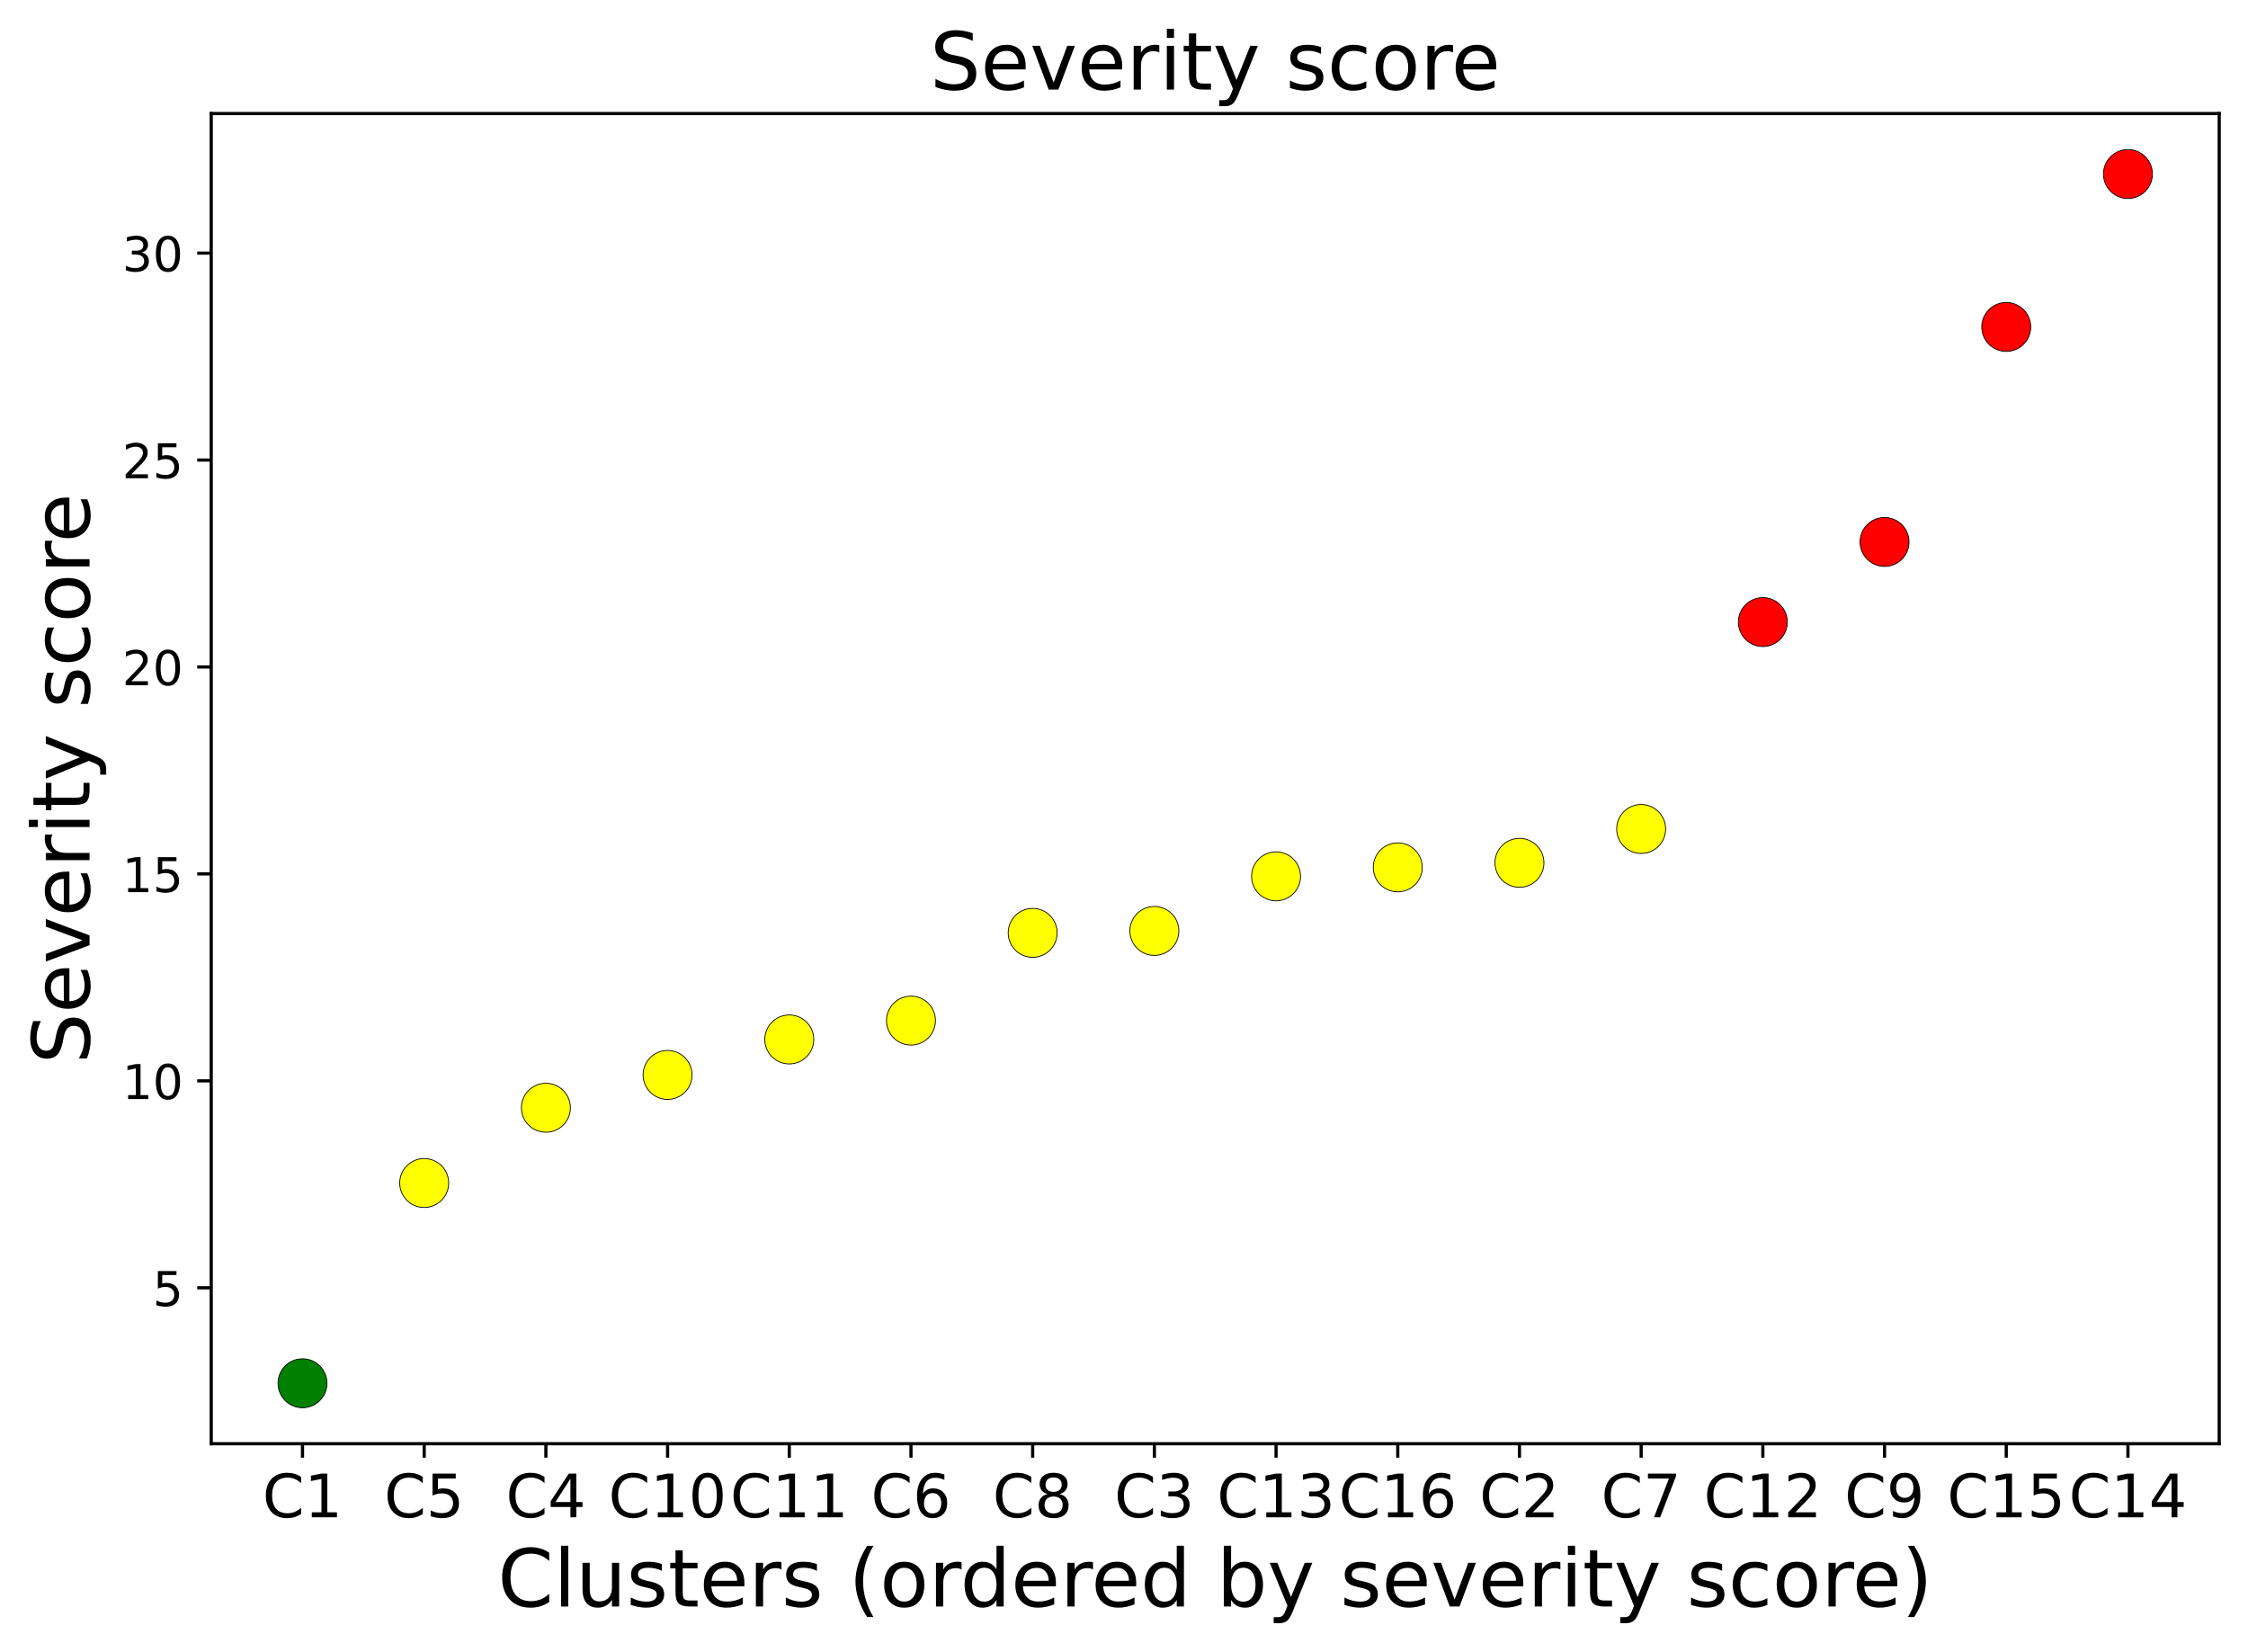
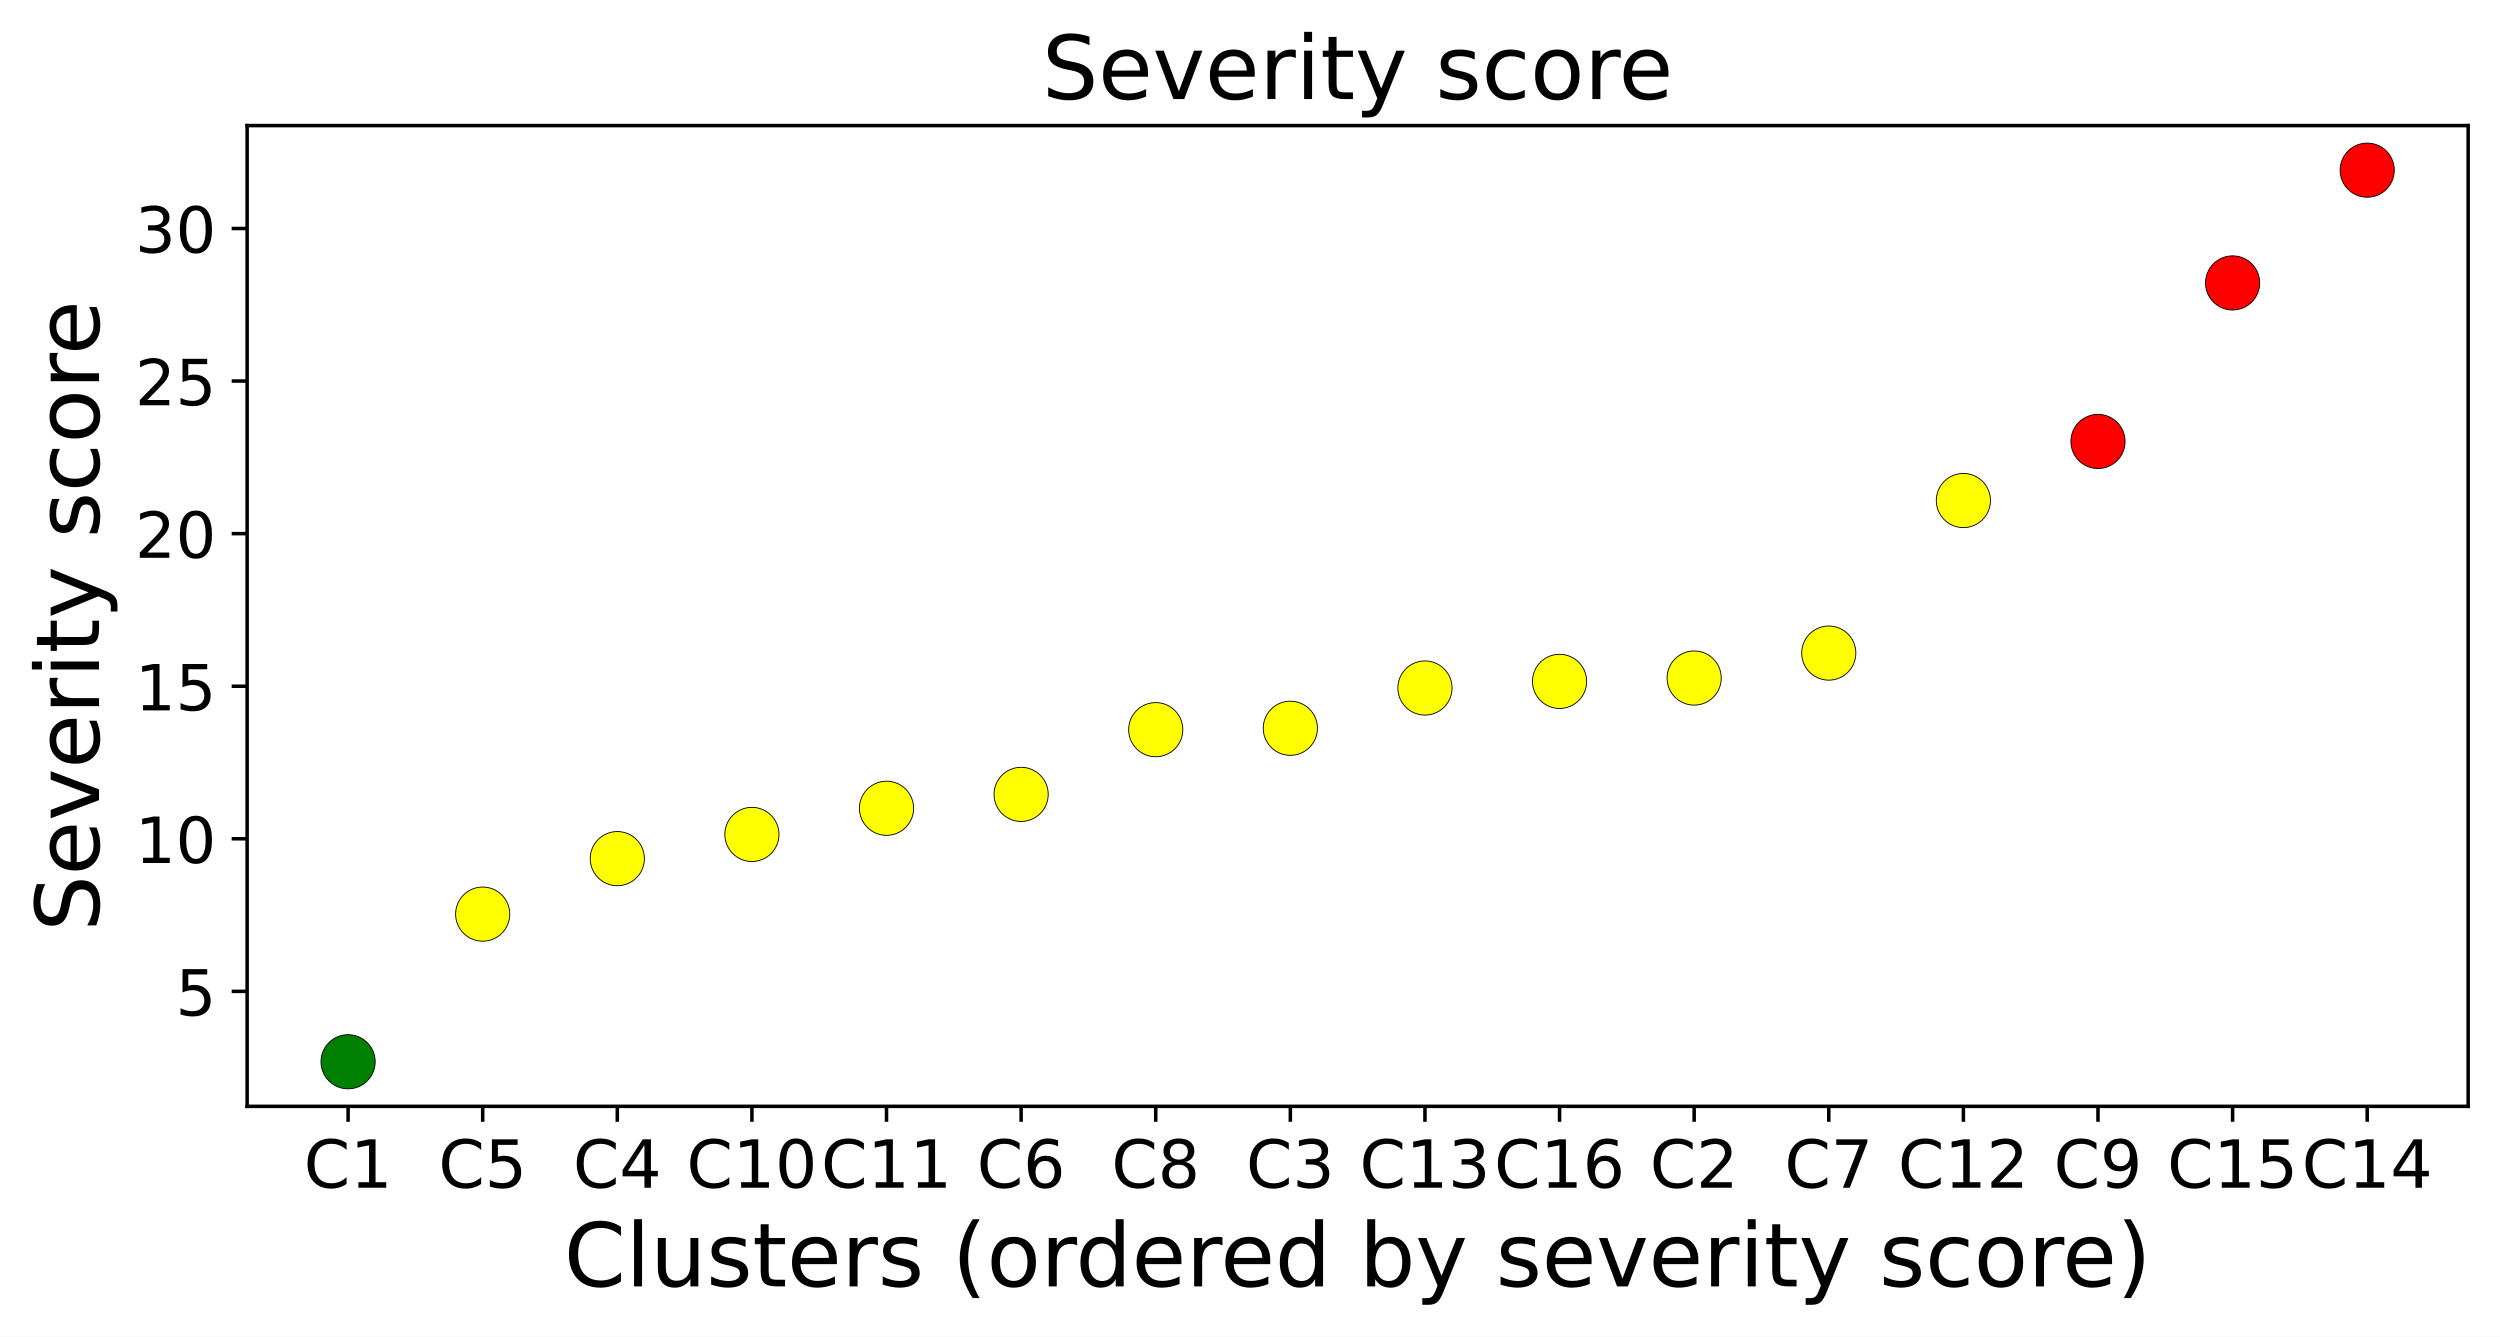
- <svg xmlns="http://www.w3.org/2000/svg" xmlns:xlink="http://www.w3.org/1999/xlink" width="562.226pt" height="413.11pt" viewBox="0 0 562.226 413.11" version="1.1">
+ <svg xmlns="http://www.w3.org/2000/svg" xmlns:xlink="http://www.w3.org/1999/xlink" width="565.28pt" height="302.23pt" viewBox="0 0 565.28 302.23" version="1.1">
  <defs>
    <style type="text/css">*{stroke-linejoin: round; stroke-linecap: butt}</style>
  </defs>
  <g id="figure_1">
    <g id="patch_1">
-       <path d="M 0 413.11  L 562.226 413.11  L 562.226 0  L 0 0  z " style="fill: #ffffff" />
+       <path d="M 0 302.23  L 565.28 302.23  L 565.28 0  L 0 0  z " style="fill: #ffffff" />
    </g>
    <g id="axes_1">
      <g id="patch_2">
-         <path d="M 52.826 361.037  L 555.026 361.037  L 555.026 28.397  L 52.826 28.397  z " style="fill: #ffffff" />
+         <path d="M 55.88 250.157  L 558.08 250.157  L 558.08 28.397  L 55.88 28.397  z " style="fill: #ffffff" />
      </g>
      <g id="PathCollection_1">
        <defs>
-           <path id="ma6dab77dbb" d="M 0 6.124  C 1.624 6.124 3.182 5.478 4.33 4.33  C 5.478 3.182 6.124 1.624 6.124 0  C 6.124 -1.624 5.478 -3.182 4.33 -4.33  C 3.182 -5.478 1.624 -6.124 0 -6.124  C -1.624 -6.124 -3.182 -5.478 -4.33 -4.33  C -5.478 -3.182 -6.124 -1.624 -6.124 0  C -6.124 1.624 -5.478 3.182 -4.33 4.33  C -3.182 5.478 -1.624 6.124 0 6.124  z " style="stroke: #000000; stroke-width: 0.2" />
+           <path id="m92e6aafe12" d="M 0 6.124  C 1.624 6.124 3.182 5.478 4.33 4.33  C 5.478 3.182 6.124 1.624 6.124 0  C 6.124 -1.624 5.478 -3.182 4.33 -4.33  C 3.182 -5.478 1.624 -6.124 0 -6.124  C -1.624 -6.124 -3.182 -5.478 -4.33 -4.33  C -5.478 -3.182 -6.124 -1.624 -6.124 0  C -6.124 1.624 -5.478 3.182 -4.33 4.33  C -3.182 5.478 -1.624 6.124 0 6.124  z " style="stroke: #000000; stroke-width: 0.2" />
        </defs>
-         <g clip-path="url(#p8e646a9c28)">
-           <use xlink:href="#ma6dab77dbb" x="75.654" y="345.917" style="fill: #008000; stroke: #000000; stroke-width: 0.2" />
+         <g clip-path="url(#peac2cb75ba)">
+           <use xlink:href="#m92e6aafe12" x="78.708" y="240.077" style="fill: #008000; stroke: #000000; stroke-width: 0.2" />
        </g>
      </g>
      <g id="PathCollection_2">
        <defs>
-           <path id="m0cf85a4ff7" d="M 0 6.124  C 1.624 6.124 3.182 5.478 4.33 4.33  C 5.478 3.182 6.124 1.624 6.124 0  C 6.124 -1.624 5.478 -3.182 4.33 -4.33  C 3.182 -5.478 1.624 -6.124 0 -6.124  C -1.624 -6.124 -3.182 -5.478 -4.33 -4.33  C -5.478 -3.182 -6.124 -1.624 -6.124 0  C -6.124 1.624 -5.478 3.182 -4.33 4.33  C -3.182 5.478 -1.624 6.124 0 6.124  z " style="stroke: #000000; stroke-width: 0.2" />
+           <path id="m69f6802203" d="M 0 6.124  C 1.624 6.124 3.182 5.478 4.33 4.33  C 5.478 3.182 6.124 1.624 6.124 0  C 6.124 -1.624 5.478 -3.182 4.33 -4.33  C 3.182 -5.478 1.624 -6.124 0 -6.124  C -1.624 -6.124 -3.182 -5.478 -4.33 -4.33  C -5.478 -3.182 -6.124 -1.624 -6.124 0  C -6.124 1.624 -5.478 3.182 -4.33 4.33  C -3.182 5.478 -1.624 6.124 0 6.124  z " style="stroke: #000000; stroke-width: 0.2" />
        </defs>
-         <g clip-path="url(#p8e646a9c28)">
-           <use xlink:href="#m0cf85a4ff7" x="106.09" y="295.843" style="fill: #ffff00; stroke: #000000; stroke-width: 0.2" />
+         <g clip-path="url(#peac2cb75ba)">
+           <use xlink:href="#m69f6802203" x="109.144" y="206.694" style="fill: #ffff00; stroke: #000000; stroke-width: 0.2" />
        </g>
      </g>
      <g id="PathCollection_3">
-         <g clip-path="url(#p8e646a9c28)">
-           <use xlink:href="#m0cf85a4ff7" x="136.526" y="277.023" style="fill: #ffff00; stroke: #000000; stroke-width: 0.2" />
+         <g clip-path="url(#peac2cb75ba)">
+           <use xlink:href="#m69f6802203" x="139.58" y="194.148" style="fill: #ffff00; stroke: #000000; stroke-width: 0.2" />
        </g>
      </g>
      <g id="PathCollection_4">
-         <g clip-path="url(#p8e646a9c28)">
-           <use xlink:href="#m0cf85a4ff7" x="166.963" y="268.813" style="fill: #ffff00; stroke: #000000; stroke-width: 0.2" />
+         <g clip-path="url(#peac2cb75ba)">
+           <use xlink:href="#m69f6802203" x="170.017" y="188.674" style="fill: #ffff00; stroke: #000000; stroke-width: 0.2" />
        </g>
      </g>
      <g id="PathCollection_5">
-         <g clip-path="url(#p8e646a9c28)">
-           <use xlink:href="#m0cf85a4ff7" x="197.399" y="259.941" style="fill: #ffff00; stroke: #000000; stroke-width: 0.2" />
+         <g clip-path="url(#peac2cb75ba)">
+           <use xlink:href="#m69f6802203" x="200.453" y="182.76" style="fill: #ffff00; stroke: #000000; stroke-width: 0.2" />
        </g>
      </g>
      <g id="PathCollection_6">
-         <g clip-path="url(#p8e646a9c28)">
-           <use xlink:href="#m0cf85a4ff7" x="227.835" y="255.227" style="fill: #ffff00; stroke: #000000; stroke-width: 0.2" />
+         <g clip-path="url(#peac2cb75ba)">
+           <use xlink:href="#m69f6802203" x="230.889" y="179.617" style="fill: #ffff00; stroke: #000000; stroke-width: 0.2" />
        </g>
      </g>
      <g id="PathCollection_7">
-         <g clip-path="url(#p8e646a9c28)">
-           <use xlink:href="#m0cf85a4ff7" x="258.272" y="233.284" style="fill: #ffff00; stroke: #000000; stroke-width: 0.2" />
+         <g clip-path="url(#peac2cb75ba)">
+           <use xlink:href="#m69f6802203" x="261.326" y="164.988" style="fill: #ffff00; stroke: #000000; stroke-width: 0.2" />
        </g>
      </g>
      <g id="PathCollection_8">
-         <g clip-path="url(#p8e646a9c28)">
-           <use xlink:href="#m0cf85a4ff7" x="288.708" y="232.801" style="fill: #ffff00; stroke: #000000; stroke-width: 0.2" />
+         <g clip-path="url(#peac2cb75ba)">
+           <use xlink:href="#m69f6802203" x="291.762" y="164.667" style="fill: #ffff00; stroke: #000000; stroke-width: 0.2" />
        </g>
      </g>
      <g id="PathCollection_9">
-         <g clip-path="url(#p8e646a9c28)">
-           <use xlink:href="#m0cf85a4ff7" x="319.144" y="219.152" style="fill: #ffff00; stroke: #000000; stroke-width: 0.2" />
+         <g clip-path="url(#peac2cb75ba)">
+           <use xlink:href="#m69f6802203" x="322.198" y="155.567" style="fill: #ffff00; stroke: #000000; stroke-width: 0.2" />
        </g>
      </g>
      <g id="PathCollection_10">
-         <g clip-path="url(#p8e646a9c28)">
-           <use xlink:href="#m0cf85a4ff7" x="349.581" y="216.904" style="fill: #ffff00; stroke: #000000; stroke-width: 0.2" />
+         <g clip-path="url(#peac2cb75ba)">
+           <use xlink:href="#m69f6802203" x="352.635" y="154.069" style="fill: #ffff00; stroke: #000000; stroke-width: 0.2" />
        </g>
      </g>
      <g id="PathCollection_11">
-         <g clip-path="url(#p8e646a9c28)">
-           <use xlink:href="#m0cf85a4ff7" x="380.017" y="215.772" style="fill: #ffff00; stroke: #000000; stroke-width: 0.2" />
+         <g clip-path="url(#peac2cb75ba)">
+           <use xlink:href="#m69f6802203" x="383.071" y="153.314" style="fill: #ffff00; stroke: #000000; stroke-width: 0.2" />
        </g>
      </g>
      <g id="PathCollection_12">
-         <g clip-path="url(#p8e646a9c28)">
-           <use xlink:href="#m0cf85a4ff7" x="410.454" y="207.305" style="fill: #ffff00; stroke: #000000; stroke-width: 0.2" />
+         <g clip-path="url(#peac2cb75ba)">
+           <use xlink:href="#m69f6802203" x="413.508" y="147.669" style="fill: #ffff00; stroke: #000000; stroke-width: 0.2" />
        </g>
      </g>
      <g id="PathCollection_13">
+         <g clip-path="url(#peac2cb75ba)">
+           <use xlink:href="#m69f6802203" x="443.944" y="113.173" style="fill: #ffff00; stroke: #000000; stroke-width: 0.2" />
+         </g>
+       </g>
+       <g id="PathCollection_14">
        <defs>
-           <path id="m7cd2c149e8" d="M 0 6.124  C 1.624 6.124 3.182 5.478 4.33 4.33  C 5.478 3.182 6.124 1.624 6.124 0  C 6.124 -1.624 5.478 -3.182 4.33 -4.33  C 3.182 -5.478 1.624 -6.124 0 -6.124  C -1.624 -6.124 -3.182 -5.478 -4.33 -4.33  C -5.478 -3.182 -6.124 -1.624 -6.124 0  C -6.124 1.624 -5.478 3.182 -4.33 4.33  C -3.182 5.478 -1.624 6.124 0 6.124  z " style="stroke: #000000; stroke-width: 0.2" />
+           <path id="m2774e5c130" d="M 0 6.124  C 1.624 6.124 3.182 5.478 4.33 4.33  C 5.478 3.182 6.124 1.624 6.124 0  C 6.124 -1.624 5.478 -3.182 4.33 -4.33  C 3.182 -5.478 1.624 -6.124 0 -6.124  C -1.624 -6.124 -3.182 -5.478 -4.33 -4.33  C -5.478 -3.182 -6.124 -1.624 -6.124 0  C -6.124 1.624 -5.478 3.182 -4.33 4.33  C -3.182 5.478 -1.624 6.124 0 6.124  z " style="stroke: #000000; stroke-width: 0.2" />
        </defs>
-         <g clip-path="url(#p8e646a9c28)">
-           <use xlink:href="#m7cd2c149e8" x="440.89" y="155.561" style="fill: #ff0000; stroke: #000000; stroke-width: 0.2" />
-         </g>
-       </g>
-       <g id="PathCollection_14">
-         <g clip-path="url(#p8e646a9c28)">
-           <use xlink:href="#m7cd2c149e8" x="471.326" y="135.531" style="fill: #ff0000; stroke: #000000; stroke-width: 0.2" />
+         <g clip-path="url(#peac2cb75ba)">
+           <use xlink:href="#m2774e5c130" x="474.38" y="99.819" style="fill: #ff0000; stroke: #000000; stroke-width: 0.2" />
        </g>
      </g>
      <g id="PathCollection_15">
-         <g clip-path="url(#p8e646a9c28)">
-           <use xlink:href="#m7cd2c149e8" x="501.763" y="81.761" style="fill: #ff0000; stroke: #000000; stroke-width: 0.2" />
+         <g clip-path="url(#peac2cb75ba)">
+           <use xlink:href="#m2774e5c130" x="504.817" y="63.973" style="fill: #ff0000; stroke: #000000; stroke-width: 0.2" />
        </g>
      </g>
      <g id="PathCollection_16">
-         <g clip-path="url(#p8e646a9c28)">
-           <use xlink:href="#m7cd2c149e8" x="532.199" y="43.517" style="fill: #ff0000; stroke: #000000; stroke-width: 0.2" />
+         <g clip-path="url(#peac2cb75ba)">
+           <use xlink:href="#m2774e5c130" x="535.253" y="38.477" style="fill: #ff0000; stroke: #000000; stroke-width: 0.2" />
        </g>
      </g>
      <g id="matplotlib.axis_1">
        <g id="xtick_1">
          <g id="line2d_1">
            <defs>
-               <path id="md5c7986a08" d="M 0 0  L 0 3.5  " style="stroke: #000000; stroke-width: 0.8" />
+               <path id="m81fcaa80f5" d="M 0 0  L 0 3.5  " style="stroke: #000000; stroke-width: 0.8" />
            </defs>
            <g>
-               <use xlink:href="#md5c7986a08" x="75.654" y="361.037" style="stroke: #000000; stroke-width: 0.8" />
+               <use xlink:href="#m81fcaa80f5" x="78.708" y="250.157" style="stroke: #000000; stroke-width: 0.8" />
            </g>
          </g>
          <g id="text_1">
-             <g transform="translate(65.64454 379.4345) scale(0.15 -0.15)">
+             <g transform="translate(68.69854 268.5545) scale(0.15 -0.15)">
              <defs>
                <path id="DejaVuSans-43" d="M 4122 4306  L 4122 3641  Q 3803 3938 3442 4084  Q 3081 4231 2675 4231  Q 1875 4231 1450 3742  Q 1025 3253 1025 2328  Q 1025 1406 1450 917  Q 1875 428 2675 428  Q 3081 428 3442 575  Q 3803 722 4122 1019  L 4122 359  Q 3791 134 3420 21  Q 3050 -91 2638 -91  Q 1578 -91 968 557  Q 359 1206 359 2328  Q 359 3453 968 4101  Q 1578 4750 2638 4750  Q 3056 4750 3426 4639  Q 3797 4528 4122 4306  z " transform="scale(0.015625)" />
                <path id="DejaVuSans-31" d="M 794 531  L 1825 531  L 1825 4091  L 703 3866  L 703 4441  L 1819 4666  L 2450 4666  L 2450 531  L 3481 531  L 3481 0  L 794 0  L 794 531  z " transform="scale(0.015625)" />
              </defs>
              <use xlink:href="#DejaVuSans-43" />
              <use xlink:href="#DejaVuSans-31" transform="translate(69.82422 0)" />
            </g>
          </g>
        </g>
        <g id="xtick_2">
          <g id="line2d_2">
            <g>
-               <use xlink:href="#md5c7986a08" x="106.09" y="361.037" style="stroke: #000000; stroke-width: 0.8" />
+               <use xlink:href="#m81fcaa80f5" x="109.144" y="250.157" style="stroke: #000000; stroke-width: 0.8" />
            </g>
          </g>
          <g id="text_2">
-             <g transform="translate(96.0809 379.4345) scale(0.15 -0.15)">
+             <g transform="translate(99.1349 268.5545) scale(0.15 -0.15)">
              <defs>
                <path id="DejaVuSans-35" d="M 691 4666  L 3169 4666  L 3169 4134  L 1269 4134  L 1269 2991  Q 1406 3038 1543 3061  Q 1681 3084 1819 3084  Q 2600 3084 3056 2656  Q 3513 2228 3513 1497  Q 3513 744 3044 326  Q 2575 -91 1722 -91  Q 1428 -91 1123 -41  Q 819 9 494 109  L 494 744  Q 775 591 1075 516  Q 1375 441 1709 441  Q 2250 441 2565 725  Q 2881 1009 2881 1497  Q 2881 1984 2565 2268  Q 2250 2553 1709 2553  Q 1456 2553 1204 2497  Q 953 2441 691 2322  L 691 4666  z " transform="scale(0.015625)" />
              </defs>
              <use xlink:href="#DejaVuSans-43" />
              <use xlink:href="#DejaVuSans-35" transform="translate(69.82422 0)" />
            </g>
          </g>
        </g>
        <g id="xtick_3">
          <g id="line2d_3">
            <g>
-               <use xlink:href="#md5c7986a08" x="136.526" y="361.037" style="stroke: #000000; stroke-width: 0.8" />
+               <use xlink:href="#m81fcaa80f5" x="139.58" y="250.157" style="stroke: #000000; stroke-width: 0.8" />
            </g>
          </g>
          <g id="text_3">
-             <g transform="translate(126.5173 379.4345) scale(0.15 -0.15)">
+             <g transform="translate(129.5713 268.5545) scale(0.15 -0.15)">
              <defs>
                <path id="DejaVuSans-34" d="M 2419 4116  L 825 1625  L 2419 1625  L 2419 4116  z M 2253 4666  L 3047 4666  L 3047 1625  L 3713 1625  L 3713 1100  L 3047 1100  L 3047 0  L 2419 0  L 2419 1100  L 313 1100  L 313 1709  L 2253 4666  z " transform="scale(0.015625)" />
              </defs>
              <use xlink:href="#DejaVuSans-43" />
              <use xlink:href="#DejaVuSans-34" transform="translate(69.82422 0)" />
            </g>
          </g>
        </g>
        <g id="xtick_4">
          <g id="line2d_4">
            <g>
-               <use xlink:href="#md5c7986a08" x="166.963" y="361.037" style="stroke: #000000; stroke-width: 0.8" />
+               <use xlink:href="#m81fcaa80f5" x="170.017" y="250.157" style="stroke: #000000; stroke-width: 0.8" />
            </g>
          </g>
          <g id="text_4">
-             <g transform="translate(152.1818 379.4345) scale(0.15 -0.15)">
+             <g transform="translate(155.2358 268.5545) scale(0.15 -0.15)">
              <defs>
                <path id="DejaVuSans-30" d="M 2034 4250  Q 1547 4250 1301 3770  Q 1056 3291 1056 2328  Q 1056 1369 1301 889  Q 1547 409 2034 409  Q 2525 409 2770 889  Q 3016 1369 3016 2328  Q 3016 3291 2770 3770  Q 2525 4250 2034 4250  z M 2034 4750  Q 2819 4750 3233 4129  Q 3647 3509 3647 2328  Q 3647 1150 3233 529  Q 2819 -91 2034 -91  Q 1250 -91 836 529  Q 422 1150 422 2328  Q 422 3509 836 4129  Q 1250 4750 2034 4750  z " transform="scale(0.015625)" />
              </defs>
              <use xlink:href="#DejaVuSans-43" />
              <use xlink:href="#DejaVuSans-31" transform="translate(69.82422 0)" />
              <use xlink:href="#DejaVuSans-30" transform="translate(133.4473 0)" />
            </g>
          </g>
        </g>
        <g id="xtick_5">
          <g id="line2d_5">
            <g>
-               <use xlink:href="#md5c7986a08" x="197.399" y="361.037" style="stroke: #000000; stroke-width: 0.8" />
+               <use xlink:href="#m81fcaa80f5" x="200.453" y="250.157" style="stroke: #000000; stroke-width: 0.8" />
            </g>
          </g>
          <g id="text_5">
-             <g transform="translate(182.6181 379.4345) scale(0.15 -0.15)">
+             <g transform="translate(185.6721 268.5545) scale(0.15 -0.15)">
              <use xlink:href="#DejaVuSans-43" />
              <use xlink:href="#DejaVuSans-31" transform="translate(69.82422 0)" />
              <use xlink:href="#DejaVuSans-31" transform="translate(133.4473 0)" />
            </g>
          </g>
        </g>
        <g id="xtick_6">
          <g id="line2d_6">
            <g>
-               <use xlink:href="#md5c7986a08" x="227.835" y="361.037" style="stroke: #000000; stroke-width: 0.8" />
+               <use xlink:href="#m81fcaa80f5" x="230.889" y="250.157" style="stroke: #000000; stroke-width: 0.8" />
            </g>
          </g>
          <g id="text_6">
-             <g transform="translate(217.8264 379.4345) scale(0.15 -0.15)">
+             <g transform="translate(220.8804 268.5545) scale(0.15 -0.15)">
              <defs>
                <path id="DejaVuSans-36" d="M 2113 2584  Q 1688 2584 1439 2293  Q 1191 2003 1191 1497  Q 1191 994 1439 701  Q 1688 409 2113 409  Q 2538 409 2786 701  Q 3034 994 3034 1497  Q 3034 2003 2786 2293  Q 2538 2584 2113 2584  z M 3366 4563  L 3366 3988  Q 3128 4100 2886 4159  Q 2644 4219 2406 4219  Q 1781 4219 1451 3797  Q 1122 3375 1075 2522  Q 1259 2794 1537 2939  Q 1816 3084 2150 3084  Q 2853 3084 3261 2657  Q 3669 2231 3669 1497  Q 3669 778 3244 343  Q 2819 -91 2113 -91  Q 1303 -91 875 529  Q 447 1150 447 2328  Q 447 3434 972 4092  Q 1497 4750 2381 4750  Q 2619 4750 2861 4703  Q 3103 4656 3366 4563  z " transform="scale(0.015625)" />
              </defs>
              <use xlink:href="#DejaVuSans-43" />
              <use xlink:href="#DejaVuSans-36" transform="translate(69.82422 0)" />
            </g>
          </g>
        </g>
        <g id="xtick_7">
          <g id="line2d_7">
            <g>
-               <use xlink:href="#md5c7986a08" x="258.272" y="361.037" style="stroke: #000000; stroke-width: 0.8" />
+               <use xlink:href="#m81fcaa80f5" x="261.326" y="250.157" style="stroke: #000000; stroke-width: 0.8" />
            </g>
          </g>
          <g id="text_7">
-             <g transform="translate(248.2627 379.4345) scale(0.15 -0.15)">
+             <g transform="translate(251.3167 268.5545) scale(0.15 -0.15)">
              <defs>
                <path id="DejaVuSans-38" d="M 2034 2216  Q 1584 2216 1326 1975  Q 1069 1734 1069 1313  Q 1069 891 1326 650  Q 1584 409 2034 409  Q 2484 409 2743 651  Q 3003 894 3003 1313  Q 3003 1734 2745 1975  Q 2488 2216 2034 2216  z M 1403 2484  Q 997 2584 770 2862  Q 544 3141 544 3541  Q 544 4100 942 4425  Q 1341 4750 2034 4750  Q 2731 4750 3128 4425  Q 3525 4100 3525 3541  Q 3525 3141 3298 2862  Q 3072 2584 2669 2484  Q 3125 2378 3379 2068  Q 3634 1759 3634 1313  Q 3634 634 3220 271  Q 2806 -91 2034 -91  Q 1263 -91 848 271  Q 434 634 434 1313  Q 434 1759 690 2068  Q 947 2378 1403 2484  z M 1172 3481  Q 1172 3119 1398 2916  Q 1625 2713 2034 2713  Q 2441 2713 2670 2916  Q 2900 3119 2900 3481  Q 2900 3844 2670 4047  Q 2441 4250 2034 4250  Q 1625 4250 1398 4047  Q 1172 3844 1172 3481  z " transform="scale(0.015625)" />
              </defs>
              <use xlink:href="#DejaVuSans-43" />
              <use xlink:href="#DejaVuSans-38" transform="translate(69.82422 0)" />
            </g>
          </g>
        </g>
        <g id="xtick_8">
          <g id="line2d_8">
            <g>
-               <use xlink:href="#md5c7986a08" x="288.708" y="361.037" style="stroke: #000000; stroke-width: 0.8" />
+               <use xlink:href="#m81fcaa80f5" x="291.762" y="250.157" style="stroke: #000000; stroke-width: 0.8" />
            </g>
          </g>
          <g id="text_8">
-             <g transform="translate(278.6991 379.4345) scale(0.15 -0.15)">
+             <g transform="translate(281.7531 268.5545) scale(0.15 -0.15)">
              <defs>
                <path id="DejaVuSans-33" d="M 2597 2516  Q 3050 2419 3304 2112  Q 3559 1806 3559 1356  Q 3559 666 3084 287  Q 2609 -91 1734 -91  Q 1441 -91 1130 -33  Q 819 25 488 141  L 488 750  Q 750 597 1062 519  Q 1375 441 1716 441  Q 2309 441 2620 675  Q 2931 909 2931 1356  Q 2931 1769 2642 2001  Q 2353 2234 1838 2234  L 1294 2234  L 1294 2753  L 1863 2753  Q 2328 2753 2575 2939  Q 2822 3125 2822 3475  Q 2822 3834 2567 4026  Q 2313 4219 1838 4219  Q 1578 4219 1281 4162  Q 984 4106 628 3988  L 628 4550  Q 988 4650 1302 4700  Q 1616 4750 1894 4750  Q 2613 4750 3031 4423  Q 3450 4097 3450 3541  Q 3450 3153 3228 2886  Q 3006 2619 2597 2516  z " transform="scale(0.015625)" />
              </defs>
              <use xlink:href="#DejaVuSans-43" />
              <use xlink:href="#DejaVuSans-33" transform="translate(69.82422 0)" />
            </g>
          </g>
        </g>
        <g id="xtick_9">
          <g id="line2d_9">
            <g>
-               <use xlink:href="#md5c7986a08" x="319.144" y="361.037" style="stroke: #000000; stroke-width: 0.8" />
+               <use xlink:href="#m81fcaa80f5" x="322.198" y="250.157" style="stroke: #000000; stroke-width: 0.8" />
            </g>
          </g>
          <g id="text_9">
-             <g transform="translate(304.3636 379.4345) scale(0.15 -0.15)">
+             <g transform="translate(307.4176 268.5545) scale(0.15 -0.15)">
              <use xlink:href="#DejaVuSans-43" />
              <use xlink:href="#DejaVuSans-31" transform="translate(69.82422 0)" />
              <use xlink:href="#DejaVuSans-33" transform="translate(133.4473 0)" />
            </g>
          </g>
        </g>
        <g id="xtick_10">
          <g id="line2d_10">
            <g>
-               <use xlink:href="#md5c7986a08" x="349.581" y="361.037" style="stroke: #000000; stroke-width: 0.8" />
+               <use xlink:href="#m81fcaa80f5" x="352.635" y="250.157" style="stroke: #000000; stroke-width: 0.8" />
            </g>
          </g>
          <g id="text_10">
-             <g transform="translate(334.7999 379.4345) scale(0.15 -0.15)">
+             <g transform="translate(337.8539 268.5545) scale(0.15 -0.15)">
              <use xlink:href="#DejaVuSans-43" />
              <use xlink:href="#DejaVuSans-31" transform="translate(69.82422 0)" />
              <use xlink:href="#DejaVuSans-36" transform="translate(133.4473 0)" />
            </g>
          </g>
        </g>
        <g id="xtick_11">
          <g id="line2d_11">
            <g>
-               <use xlink:href="#md5c7986a08" x="380.017" y="361.037" style="stroke: #000000; stroke-width: 0.8" />
+               <use xlink:href="#m81fcaa80f5" x="383.071" y="250.157" style="stroke: #000000; stroke-width: 0.8" />
            </g>
          </g>
          <g id="text_11">
-             <g transform="translate(370.0082 379.4345) scale(0.15 -0.15)">
+             <g transform="translate(373.0622 268.5545) scale(0.15 -0.15)">
              <defs>
                <path id="DejaVuSans-32" d="M 1228 531  L 3431 531  L 3431 0  L 469 0  L 469 531  Q 828 903 1448 1529  Q 2069 2156 2228 2338  Q 2531 2678 2651 2914  Q 2772 3150 2772 3378  Q 2772 3750 2511 3984  Q 2250 4219 1831 4219  Q 1534 4219 1204 4116  Q 875 4013 500 3803  L 500 4441  Q 881 4594 1212 4672  Q 1544 4750 1819 4750  Q 2544 4750 2975 4387  Q 3406 4025 3406 3419  Q 3406 3131 3298 2873  Q 3191 2616 2906 2266  Q 2828 2175 2409 1742  Q 1991 1309 1228 531  z " transform="scale(0.015625)" />
              </defs>
              <use xlink:href="#DejaVuSans-43" />
              <use xlink:href="#DejaVuSans-32" transform="translate(69.82422 0)" />
            </g>
          </g>
        </g>
        <g id="xtick_12">
          <g id="line2d_12">
            <g>
-               <use xlink:href="#md5c7986a08" x="410.454" y="361.037" style="stroke: #000000; stroke-width: 0.8" />
+               <use xlink:href="#m81fcaa80f5" x="413.508" y="250.157" style="stroke: #000000; stroke-width: 0.8" />
            </g>
          </g>
          <g id="text_12">
-             <g transform="translate(400.4445 379.4345) scale(0.15 -0.15)">
+             <g transform="translate(403.4985 268.5545) scale(0.15 -0.15)">
              <defs>
                <path id="DejaVuSans-37" d="M 525 4666  L 3525 4666  L 3525 4397  L 1831 0  L 1172 0  L 2766 4134  L 525 4134  L 525 4666  z " transform="scale(0.015625)" />
              </defs>
              <use xlink:href="#DejaVuSans-43" />
              <use xlink:href="#DejaVuSans-37" transform="translate(69.82422 0)" />
            </g>
          </g>
        </g>
        <g id="xtick_13">
          <g id="line2d_13">
            <g>
-               <use xlink:href="#md5c7986a08" x="440.89" y="361.037" style="stroke: #000000; stroke-width: 0.8" />
+               <use xlink:href="#m81fcaa80f5" x="443.944" y="250.157" style="stroke: #000000; stroke-width: 0.8" />
            </g>
          </g>
          <g id="text_13">
-             <g transform="translate(426.109 379.4345) scale(0.15 -0.15)">
+             <g transform="translate(429.163 268.5545) scale(0.15 -0.15)">
              <use xlink:href="#DejaVuSans-43" />
              <use xlink:href="#DejaVuSans-31" transform="translate(69.82422 0)" />
              <use xlink:href="#DejaVuSans-32" transform="translate(133.4473 0)" />
            </g>
          </g>
        </g>
        <g id="xtick_14">
          <g id="line2d_14">
            <g>
-               <use xlink:href="#md5c7986a08" x="471.326" y="361.037" style="stroke: #000000; stroke-width: 0.8" />
+               <use xlink:href="#m81fcaa80f5" x="474.38" y="250.157" style="stroke: #000000; stroke-width: 0.8" />
            </g>
          </g>
          <g id="text_14">
-             <g transform="translate(461.3173 379.4345) scale(0.15 -0.15)">
+             <g transform="translate(464.3713 268.5545) scale(0.15 -0.15)">
              <defs>
                <path id="DejaVuSans-39" d="M 703 97  L 703 672  Q 941 559 1184 500  Q 1428 441 1663 441  Q 2288 441 2617 861  Q 2947 1281 2994 2138  Q 2813 1869 2534 1725  Q 2256 1581 1919 1581  Q 1219 1581 811 2004  Q 403 2428 403 3163  Q 403 3881 828 4315  Q 1253 4750 1959 4750  Q 2769 4750 3195 4129  Q 3622 3509 3622 2328  Q 3622 1225 3098 567  Q 2575 -91 1691 -91  Q 1453 -91 1209 -44  Q 966 3 703 97  z M 1959 2075  Q 2384 2075 2632 2365  Q 2881 2656 2881 3163  Q 2881 3666 2632 3958  Q 2384 4250 1959 4250  Q 1534 4250 1286 3958  Q 1038 3666 1038 3163  Q 1038 2656 1286 2365  Q 1534 2075 1959 2075  z " transform="scale(0.015625)" />
              </defs>
              <use xlink:href="#DejaVuSans-43" />
              <use xlink:href="#DejaVuSans-39" transform="translate(69.82422 0)" />
            </g>
          </g>
        </g>
        <g id="xtick_15">
          <g id="line2d_15">
            <g>
-               <use xlink:href="#md5c7986a08" x="501.763" y="361.037" style="stroke: #000000; stroke-width: 0.8" />
+               <use xlink:href="#m81fcaa80f5" x="504.817" y="250.157" style="stroke: #000000; stroke-width: 0.8" />
            </g>
          </g>
          <g id="text_15">
-             <g transform="translate(486.9818 379.4345) scale(0.15 -0.15)">
+             <g transform="translate(490.0358 268.5545) scale(0.15 -0.15)">
              <use xlink:href="#DejaVuSans-43" />
              <use xlink:href="#DejaVuSans-31" transform="translate(69.82422 0)" />
              <use xlink:href="#DejaVuSans-35" transform="translate(133.4473 0)" />
            </g>
          </g>
        </g>
        <g id="xtick_16">
          <g id="line2d_16">
            <g>
-               <use xlink:href="#md5c7986a08" x="532.199" y="361.037" style="stroke: #000000; stroke-width: 0.8" />
+               <use xlink:href="#m81fcaa80f5" x="535.253" y="250.157" style="stroke: #000000; stroke-width: 0.8" />
            </g>
          </g>
          <g id="text_16">
-             <g transform="translate(517.4181 379.4345) scale(0.15 -0.15)">
+             <g transform="translate(520.4721 268.5545) scale(0.15 -0.15)">
              <use xlink:href="#DejaVuSans-43" />
              <use xlink:href="#DejaVuSans-31" transform="translate(69.82422 0)" />
              <use xlink:href="#DejaVuSans-34" transform="translate(133.4473 0)" />
            </g>
          </g>
        </g>
        <g id="text_17">
-           <g transform="translate(124.47 401.7509) scale(0.2 -0.2)">
+           <g transform="translate(127.524 290.8709) scale(0.2 -0.2)">
            <defs>
              <path id="DejaVuSans-6c" d="M 603 4863  L 1178 4863  L 1178 0  L 603 0  L 603 4863  z " transform="scale(0.015625)" />
              <path id="DejaVuSans-75" d="M 544 1381  L 544 3500  L 1119 3500  L 1119 1403  Q 1119 906 1312 657  Q 1506 409 1894 409  Q 2359 409 2629 706  Q 2900 1003 2900 1516  L 2900 3500  L 3475 3500  L 3475 0  L 2900 0  L 2900 538  Q 2691 219 2414 64  Q 2138 -91 1772 -91  Q 1169 -91 856 284  Q 544 659 544 1381  z M 1991 3584  L 1991 3584  z " transform="scale(0.015625)" />
              <path id="DejaVuSans-73" d="M 2834 3397  L 2834 2853  Q 2591 2978 2328 3040  Q 2066 3103 1784 3103  Q 1356 3103 1142 2972  Q 928 2841 928 2578  Q 928 2378 1081 2264  Q 1234 2150 1697 2047  L 1894 2003  Q 2506 1872 2764 1633  Q 3022 1394 3022 966  Q 3022 478 2636 193  Q 2250 -91 1575 -91  Q 1294 -91 989 -36  Q 684 19 347 128  L 347 722  Q 666 556 975 473  Q 1284 391 1588 391  Q 1994 391 2212 530  Q 2431 669 2431 922  Q 2431 1156 2273 1281  Q 2116 1406 1581 1522  L 1381 1569  Q 847 1681 609 1914  Q 372 2147 372 2553  Q 372 3047 722 3315  Q 1072 3584 1716 3584  Q 2034 3584 2315 3537  Q 2597 3491 2834 3397  z " transform="scale(0.015625)" />
              <path id="DejaVuSans-74" d="M 1172 4494  L 1172 3500  L 2356 3500  L 2356 3053  L 1172 3053  L 1172 1153  Q 1172 725 1289 603  Q 1406 481 1766 481  L 2356 481  L 2356 0  L 1766 0  Q 1100 0 847 248  Q 594 497 594 1153  L 594 3053  L 172 3053  L 172 3500  L 594 3500  L 594 4494  L 1172 4494  z " transform="scale(0.015625)" />
              <path id="DejaVuSans-65" d="M 3597 1894  L 3597 1613  L 953 1613  Q 991 1019 1311 708  Q 1631 397 2203 397  Q 2534 397 2845 478  Q 3156 559 3463 722  L 3463 178  Q 3153 47 2828 -22  Q 2503 -91 2169 -91  Q 1331 -91 842 396  Q 353 884 353 1716  Q 353 2575 817 3079  Q 1281 3584 2069 3584  Q 2775 3584 3186 3129  Q 3597 2675 3597 1894  z M 3022 2063  Q 3016 2534 2758 2815  Q 2500 3097 2075 3097  Q 1594 3097 1305 2825  Q 1016 2553 972 2059  L 3022 2063  z " transform="scale(0.015625)" />
              <path id="DejaVuSans-72" d="M 2631 2963  Q 2534 3019 2420 3045  Q 2306 3072 2169 3072  Q 1681 3072 1420 2755  Q 1159 2438 1159 1844  L 1159 0  L 581 0  L 581 3500  L 1159 3500  L 1159 2956  Q 1341 3275 1631 3429  Q 1922 3584 2338 3584  Q 2397 3584 2469 3576  Q 2541 3569 2628 3553  L 2631 2963  z " transform="scale(0.015625)" />
              <path id="DejaVuSans-20" transform="scale(0.015625)" />
              <path id="DejaVuSans-28" d="M 1984 4856  Q 1566 4138 1362 3434  Q 1159 2731 1159 2009  Q 1159 1288 1364 580  Q 1569 -128 1984 -844  L 1484 -844  Q 1016 -109 783 600  Q 550 1309 550 2009  Q 550 2706 781 3412  Q 1013 4119 1484 4856  L 1984 4856  z " transform="scale(0.015625)" />
              <path id="DejaVuSans-6f" d="M 1959 3097  Q 1497 3097 1228 2736  Q 959 2375 959 1747  Q 959 1119 1226 758  Q 1494 397 1959 397  Q 2419 397 2687 759  Q 2956 1122 2956 1747  Q 2956 2369 2687 2733  Q 2419 3097 1959 3097  z M 1959 3584  Q 2709 3584 3137 3096  Q 3566 2609 3566 1747  Q 3566 888 3137 398  Q 2709 -91 1959 -91  Q 1206 -91 779 398  Q 353 888 353 1747  Q 353 2609 779 3096  Q 1206 3584 1959 3584  z " transform="scale(0.015625)" />
              <path id="DejaVuSans-64" d="M 2906 2969  L 2906 4863  L 3481 4863  L 3481 0  L 2906 0  L 2906 525  Q 2725 213 2448 61  Q 2172 -91 1784 -91  Q 1150 -91 751 415  Q 353 922 353 1747  Q 353 2572 751 3078  Q 1150 3584 1784 3584  Q 2172 3584 2448 3432  Q 2725 3281 2906 2969  z M 947 1747  Q 947 1113 1208 752  Q 1469 391 1925 391  Q 2381 391 2643 752  Q 2906 1113 2906 1747  Q 2906 2381 2643 2742  Q 2381 3103 1925 3103  Q 1469 3103 1208 2742  Q 947 2381 947 1747  z " transform="scale(0.015625)" />
              <path id="DejaVuSans-62" d="M 3116 1747  Q 3116 2381 2855 2742  Q 2594 3103 2138 3103  Q 1681 3103 1420 2742  Q 1159 2381 1159 1747  Q 1159 1113 1420 752  Q 1681 391 2138 391  Q 2594 391 2855 752  Q 3116 1113 3116 1747  z M 1159 2969  Q 1341 3281 1617 3432  Q 1894 3584 2278 3584  Q 2916 3584 3314 3078  Q 3713 2572 3713 1747  Q 3713 922 3314 415  Q 2916 -91 2278 -91  Q 1894 -91 1617 61  Q 1341 213 1159 525  L 1159 0  L 581 0  L 581 4863  L 1159 4863  L 1159 2969  z " transform="scale(0.015625)" />
              <path id="DejaVuSans-79" d="M 2059 -325  Q 1816 -950 1584 -1140  Q 1353 -1331 966 -1331  L 506 -1331  L 506 -850  L 844 -850  Q 1081 -850 1212 -737  Q 1344 -625 1503 -206  L 1606 56  L 191 3500  L 800 3500  L 1894 763  L 2988 3500  L 3597 3500  L 2059 -325  z " transform="scale(0.015625)" />
              <path id="DejaVuSans-76" d="M 191 3500  L 800 3500  L 1894 563  L 2988 3500  L 3597 3500  L 2284 0  L 1503 0  L 191 3500  z " transform="scale(0.015625)" />
              <path id="DejaVuSans-69" d="M 603 3500  L 1178 3500  L 1178 0  L 603 0  L 603 3500  z M 603 4863  L 1178 4863  L 1178 4134  L 603 4134  L 603 4863  z " transform="scale(0.015625)" />
              <path id="DejaVuSans-63" d="M 3122 3366  L 3122 2828  Q 2878 2963 2633 3030  Q 2388 3097 2138 3097  Q 1578 3097 1268 2742  Q 959 2388 959 1747  Q 959 1106 1268 751  Q 1578 397 2138 397  Q 2388 397 2633 464  Q 2878 531 3122 666  L 3122 134  Q 2881 22 2623 -34  Q 2366 -91 2075 -91  Q 1284 -91 818 406  Q 353 903 353 1747  Q 353 2603 823 3093  Q 1294 3584 2113 3584  Q 2378 3584 2631 3529  Q 2884 3475 3122 3366  z " transform="scale(0.015625)" />
              <path id="DejaVuSans-29" d="M 513 4856  L 1013 4856  Q 1481 4119 1714 3412  Q 1947 2706 1947 2009  Q 1947 1309 1714 600  Q 1481 -109 1013 -844  L 513 -844  Q 928 -128 1133 580  Q 1338 1288 1338 2009  Q 1338 2731 1133 3434  Q 928 4138 513 4856  z " transform="scale(0.015625)" />
            </defs>
            <use xlink:href="#DejaVuSans-43" />
            <use xlink:href="#DejaVuSans-6c" transform="translate(69.82422 0)" />
            <use xlink:href="#DejaVuSans-75" transform="translate(97.60742 0)" />
            <use xlink:href="#DejaVuSans-73" transform="translate(160.9863 0)" />
            <use xlink:href="#DejaVuSans-74" transform="translate(213.0859 0)" />
            <use xlink:href="#DejaVuSans-65" transform="translate(252.2949 0)" />
            <use xlink:href="#DejaVuSans-72" transform="translate(313.8184 0)" />
            <use xlink:href="#DejaVuSans-73" transform="translate(354.9316 0)" />
            <use xlink:href="#DejaVuSans-20" transform="translate(407.0312 0)" />
            <use xlink:href="#DejaVuSans-28" transform="translate(438.8184 0)" />
            <use xlink:href="#DejaVuSans-6f" transform="translate(477.832 0)" />
            <use xlink:href="#DejaVuSans-72" transform="translate(539.0137 0)" />
            <use xlink:href="#DejaVuSans-64" transform="translate(578.377 0)" />
            <use xlink:href="#DejaVuSans-65" transform="translate(641.8535 0)" />
            <use xlink:href="#DejaVuSans-72" transform="translate(703.377 0)" />
            <use xlink:href="#DejaVuSans-65" transform="translate(742.2402 0)" />
            <use xlink:href="#DejaVuSans-64" transform="translate(803.7637 0)" />
            <use xlink:href="#DejaVuSans-20" transform="translate(867.2402 0)" />
            <use xlink:href="#DejaVuSans-62" transform="translate(899.0273 0)" />
            <use xlink:href="#DejaVuSans-79" transform="translate(962.5039 0)" />
            <use xlink:href="#DejaVuSans-20" transform="translate(1021.684 0)" />
            <use xlink:href="#DejaVuSans-73" transform="translate(1053.471 0)" />
            <use xlink:href="#DejaVuSans-65" transform="translate(1105.57 0)" />
            <use xlink:href="#DejaVuSans-76" transform="translate(1167.094 0)" />
            <use xlink:href="#DejaVuSans-65" transform="translate(1226.273 0)" />
            <use xlink:href="#DejaVuSans-72" transform="translate(1287.797 0)" />
            <use xlink:href="#DejaVuSans-69" transform="translate(1328.91 0)" />
            <use xlink:href="#DejaVuSans-74" transform="translate(1356.693 0)" />
            <use xlink:href="#DejaVuSans-79" transform="translate(1395.902 0)" />
            <use xlink:href="#DejaVuSans-20" transform="translate(1455.082 0)" />
            <use xlink:href="#DejaVuSans-73" transform="translate(1486.869 0)" />
            <use xlink:href="#DejaVuSans-63" transform="translate(1538.969 0)" />
            <use xlink:href="#DejaVuSans-6f" transform="translate(1593.949 0)" />
            <use xlink:href="#DejaVuSans-72" transform="translate(1655.131 0)" />
            <use xlink:href="#DejaVuSans-65" transform="translate(1693.994 0)" />
            <use xlink:href="#DejaVuSans-29" transform="translate(1755.518 0)" />
          </g>
        </g>
      </g>
      <g id="matplotlib.axis_2">
        <g id="ytick_1">
          <g id="line2d_17">
            <defs>
-               <path id="m67d6aaa7b5" d="M 0 0  L -3.5 0  " style="stroke: #000000; stroke-width: 0.8" />
+               <path id="maaa130da0f" d="M 0 0  L -3.5 0  " style="stroke: #000000; stroke-width: 0.8" />
            </defs>
            <g>
-               <use xlink:href="#m67d6aaa7b5" x="52.826" y="322.044" style="stroke: #000000; stroke-width: 0.8" />
+               <use xlink:href="#maaa130da0f" x="55.88" y="224.162" style="stroke: #000000; stroke-width: 0.8" />
            </g>
          </g>
          <g id="text_18">
-             <g transform="translate(38.19125 326.6029) scale(0.12 -0.12)">
+             <g transform="translate(39.71825 229.6324) scale(0.144 -0.144)">
              <use xlink:href="#DejaVuSans-35" />
            </g>
          </g>
        </g>
        <g id="ytick_2">
          <g id="line2d_18">
            <g>
-               <use xlink:href="#m67d6aaa7b5" x="52.826" y="270.294" style="stroke: #000000; stroke-width: 0.8" />
+               <use xlink:href="#maaa130da0f" x="55.88" y="189.661" style="stroke: #000000; stroke-width: 0.8" />
            </g>
          </g>
          <g id="text_19">
-             <g transform="translate(30.55625 274.8528) scale(0.12 -0.12)">
+             <g transform="translate(30.55625 195.1323) scale(0.144 -0.144)">
              <use xlink:href="#DejaVuSans-31" />
              <use xlink:href="#DejaVuSans-30" transform="translate(63.62305 0)" />
            </g>
          </g>
        </g>
        <g id="ytick_3">
          <g id="line2d_19">
            <g>
-               <use xlink:href="#m67d6aaa7b5" x="52.826" y="218.544" style="stroke: #000000; stroke-width: 0.8" />
+               <use xlink:href="#maaa130da0f" x="55.88" y="155.161" style="stroke: #000000; stroke-width: 0.8" />
            </g>
          </g>
          <g id="text_20">
-             <g transform="translate(30.55625 223.1028) scale(0.12 -0.12)">
+             <g transform="translate(30.55625 160.6323) scale(0.144 -0.144)">
              <use xlink:href="#DejaVuSans-31" />
              <use xlink:href="#DejaVuSans-35" transform="translate(63.62305 0)" />
            </g>
          </g>
        </g>
        <g id="ytick_4">
          <g id="line2d_20">
            <g>
-               <use xlink:href="#m67d6aaa7b5" x="52.826" y="166.794" style="stroke: #000000; stroke-width: 0.8" />
+               <use xlink:href="#maaa130da0f" x="55.88" y="120.661" style="stroke: #000000; stroke-width: 0.8" />
            </g>
          </g>
          <g id="text_21">
-             <g transform="translate(30.55625 171.3527) scale(0.12 -0.12)">
+             <g transform="translate(30.55625 126.1323) scale(0.144 -0.144)">
              <use xlink:href="#DejaVuSans-32" />
              <use xlink:href="#DejaVuSans-30" transform="translate(63.62305 0)" />
            </g>
          </g>
        </g>
        <g id="ytick_5">
          <g id="line2d_21">
            <g>
-               <use xlink:href="#m67d6aaa7b5" x="52.826" y="115.044" style="stroke: #000000; stroke-width: 0.8" />
+               <use xlink:href="#maaa130da0f" x="55.88" y="86.161" style="stroke: #000000; stroke-width: 0.8" />
            </g>
          </g>
          <g id="text_22">
-             <g transform="translate(30.55625 119.6026) scale(0.12 -0.12)">
+             <g transform="translate(30.55625 91.63221) scale(0.144 -0.144)">
              <use xlink:href="#DejaVuSans-32" />
              <use xlink:href="#DejaVuSans-35" transform="translate(63.62305 0)" />
            </g>
          </g>
        </g>
        <g id="ytick_6">
          <g id="line2d_22">
            <g>
-               <use xlink:href="#m67d6aaa7b5" x="52.826" y="63.293" style="stroke: #000000; stroke-width: 0.8" />
+               <use xlink:href="#maaa130da0f" x="55.88" y="51.661" style="stroke: #000000; stroke-width: 0.8" />
            </g>
          </g>
          <g id="text_23">
-             <g transform="translate(30.55625 67.85255) scale(0.12 -0.12)">
+             <g transform="translate(30.55625 57.13216) scale(0.144 -0.144)">
              <use xlink:href="#DejaVuSans-33" />
              <use xlink:href="#DejaVuSans-30" transform="translate(63.62305 0)" />
            </g>
          </g>
        </g>
        <g id="text_24">
-           <g transform="translate(22.39688 266.0622) rotate(-90) scale(0.2 -0.2)">
+           <g transform="translate(22.39688 210.6222) rotate(-90) scale(0.2 -0.2)">
            <defs>
              <path id="DejaVuSans-53" d="M 3425 4513  L 3425 3897  Q 3066 4069 2747 4153  Q 2428 4238 2131 4238  Q 1616 4238 1336 4038  Q 1056 3838 1056 3469  Q 1056 3159 1242 3001  Q 1428 2844 1947 2747  L 2328 2669  Q 3034 2534 3370 2195  Q 3706 1856 3706 1288  Q 3706 609 3251 259  Q 2797 -91 1919 -91  Q 1588 -91 1214 -16  Q 841 59 441 206  L 441 856  Q 825 641 1194 531  Q 1563 422 1919 422  Q 2459 422 2753 634  Q 3047 847 3047 1241  Q 3047 1584 2836 1778  Q 2625 1972 2144 2069  L 1759 2144  Q 1053 2284 737 2584  Q 422 2884 422 3419  Q 422 4038 858 4394  Q 1294 4750 2059 4750  Q 2388 4750 2728 4690  Q 3069 4631 3425 4513  z " transform="scale(0.015625)" />
            </defs>
            <use xlink:href="#DejaVuSans-53" />
            <use xlink:href="#DejaVuSans-65" transform="translate(63.47656 0)" />
            <use xlink:href="#DejaVuSans-76" transform="translate(125 0)" />
            <use xlink:href="#DejaVuSans-65" transform="translate(184.1797 0)" />
            <use xlink:href="#DejaVuSans-72" transform="translate(245.7031 0)" />
            <use xlink:href="#DejaVuSans-69" transform="translate(286.8164 0)" />
            <use xlink:href="#DejaVuSans-74" transform="translate(314.5996 0)" />
            <use xlink:href="#DejaVuSans-79" transform="translate(353.8086 0)" />
            <use xlink:href="#DejaVuSans-20" transform="translate(412.9883 0)" />
            <use xlink:href="#DejaVuSans-73" transform="translate(444.7754 0)" />
            <use xlink:href="#DejaVuSans-63" transform="translate(496.875 0)" />
            <use xlink:href="#DejaVuSans-6f" transform="translate(551.8555 0)" />
            <use xlink:href="#DejaVuSans-72" transform="translate(613.0371 0)" />
            <use xlink:href="#DejaVuSans-65" transform="translate(651.9004 0)" />
          </g>
        </g>
      </g>
      <g id="patch_3">
-         <path d="M 52.826 361.037  L 52.826 28.397  " style="fill: none; stroke: #000000; stroke-width: 0.8; stroke-linejoin: miter; stroke-linecap: square" />
+         <path d="M 55.88 250.157  L 55.88 28.397  " style="fill: none; stroke: #000000; stroke-width: 0.8; stroke-linejoin: miter; stroke-linecap: square" />
      </g>
      <g id="patch_4">
-         <path d="M 555.026 361.037  L 555.026 28.397  " style="fill: none; stroke: #000000; stroke-width: 0.8; stroke-linejoin: miter; stroke-linecap: square" />
+         <path d="M 558.08 250.157  L 558.08 28.397  " style="fill: none; stroke: #000000; stroke-width: 0.8; stroke-linejoin: miter; stroke-linecap: square" />
      </g>
      <g id="patch_5">
-         <path d="M 52.826 361.037  L 555.026 361.037  " style="fill: none; stroke: #000000; stroke-width: 0.8; stroke-linejoin: miter; stroke-linecap: square" />
+         <path d="M 55.88 250.157  L 558.08 250.157  " style="fill: none; stroke: #000000; stroke-width: 0.8; stroke-linejoin: miter; stroke-linecap: square" />
      </g>
      <g id="patch_6">
-         <path d="M 52.826 28.397  L 555.026 28.397  " style="fill: none; stroke: #000000; stroke-width: 0.8; stroke-linejoin: miter; stroke-linecap: square" />
+         <path d="M 55.88 28.397  L 558.08 28.397  " style="fill: none; stroke: #000000; stroke-width: 0.8; stroke-linejoin: miter; stroke-linecap: square" />
      </g>
      <g id="text_25">
-         <g transform="translate(232.5809 22.39688) scale(0.2 -0.2)">
+         <g transform="translate(235.6349 22.39688) scale(0.2 -0.2)">
          <use xlink:href="#DejaVuSans-53" />
          <use xlink:href="#DejaVuSans-65" transform="translate(63.47656 0)" />
          <use xlink:href="#DejaVuSans-76" transform="translate(125 0)" />
          <use xlink:href="#DejaVuSans-65" transform="translate(184.1797 0)" />
          <use xlink:href="#DejaVuSans-72" transform="translate(245.7031 0)" />
          <use xlink:href="#DejaVuSans-69" transform="translate(286.8164 0)" />
          <use xlink:href="#DejaVuSans-74" transform="translate(314.5996 0)" />
          <use xlink:href="#DejaVuSans-79" transform="translate(353.8086 0)" />
          <use xlink:href="#DejaVuSans-20" transform="translate(412.9883 0)" />
          <use xlink:href="#DejaVuSans-73" transform="translate(444.7754 0)" />
          <use xlink:href="#DejaVuSans-63" transform="translate(496.875 0)" />
          <use xlink:href="#DejaVuSans-6f" transform="translate(551.8555 0)" />
          <use xlink:href="#DejaVuSans-72" transform="translate(613.0371 0)" />
          <use xlink:href="#DejaVuSans-65" transform="translate(651.9004 0)" />
        </g>
      </g>
    </g>
  </g>
  <defs>
-     <clipPath id="p8e646a9c28">
-       <rect x="52.826" y="28.397" width="502.2" height="332.64" />
+     <clipPath id="peac2cb75ba">
+       <rect x="55.88" y="28.397" width="502.2" height="221.76" />
    </clipPath>
  </defs>
</svg>
